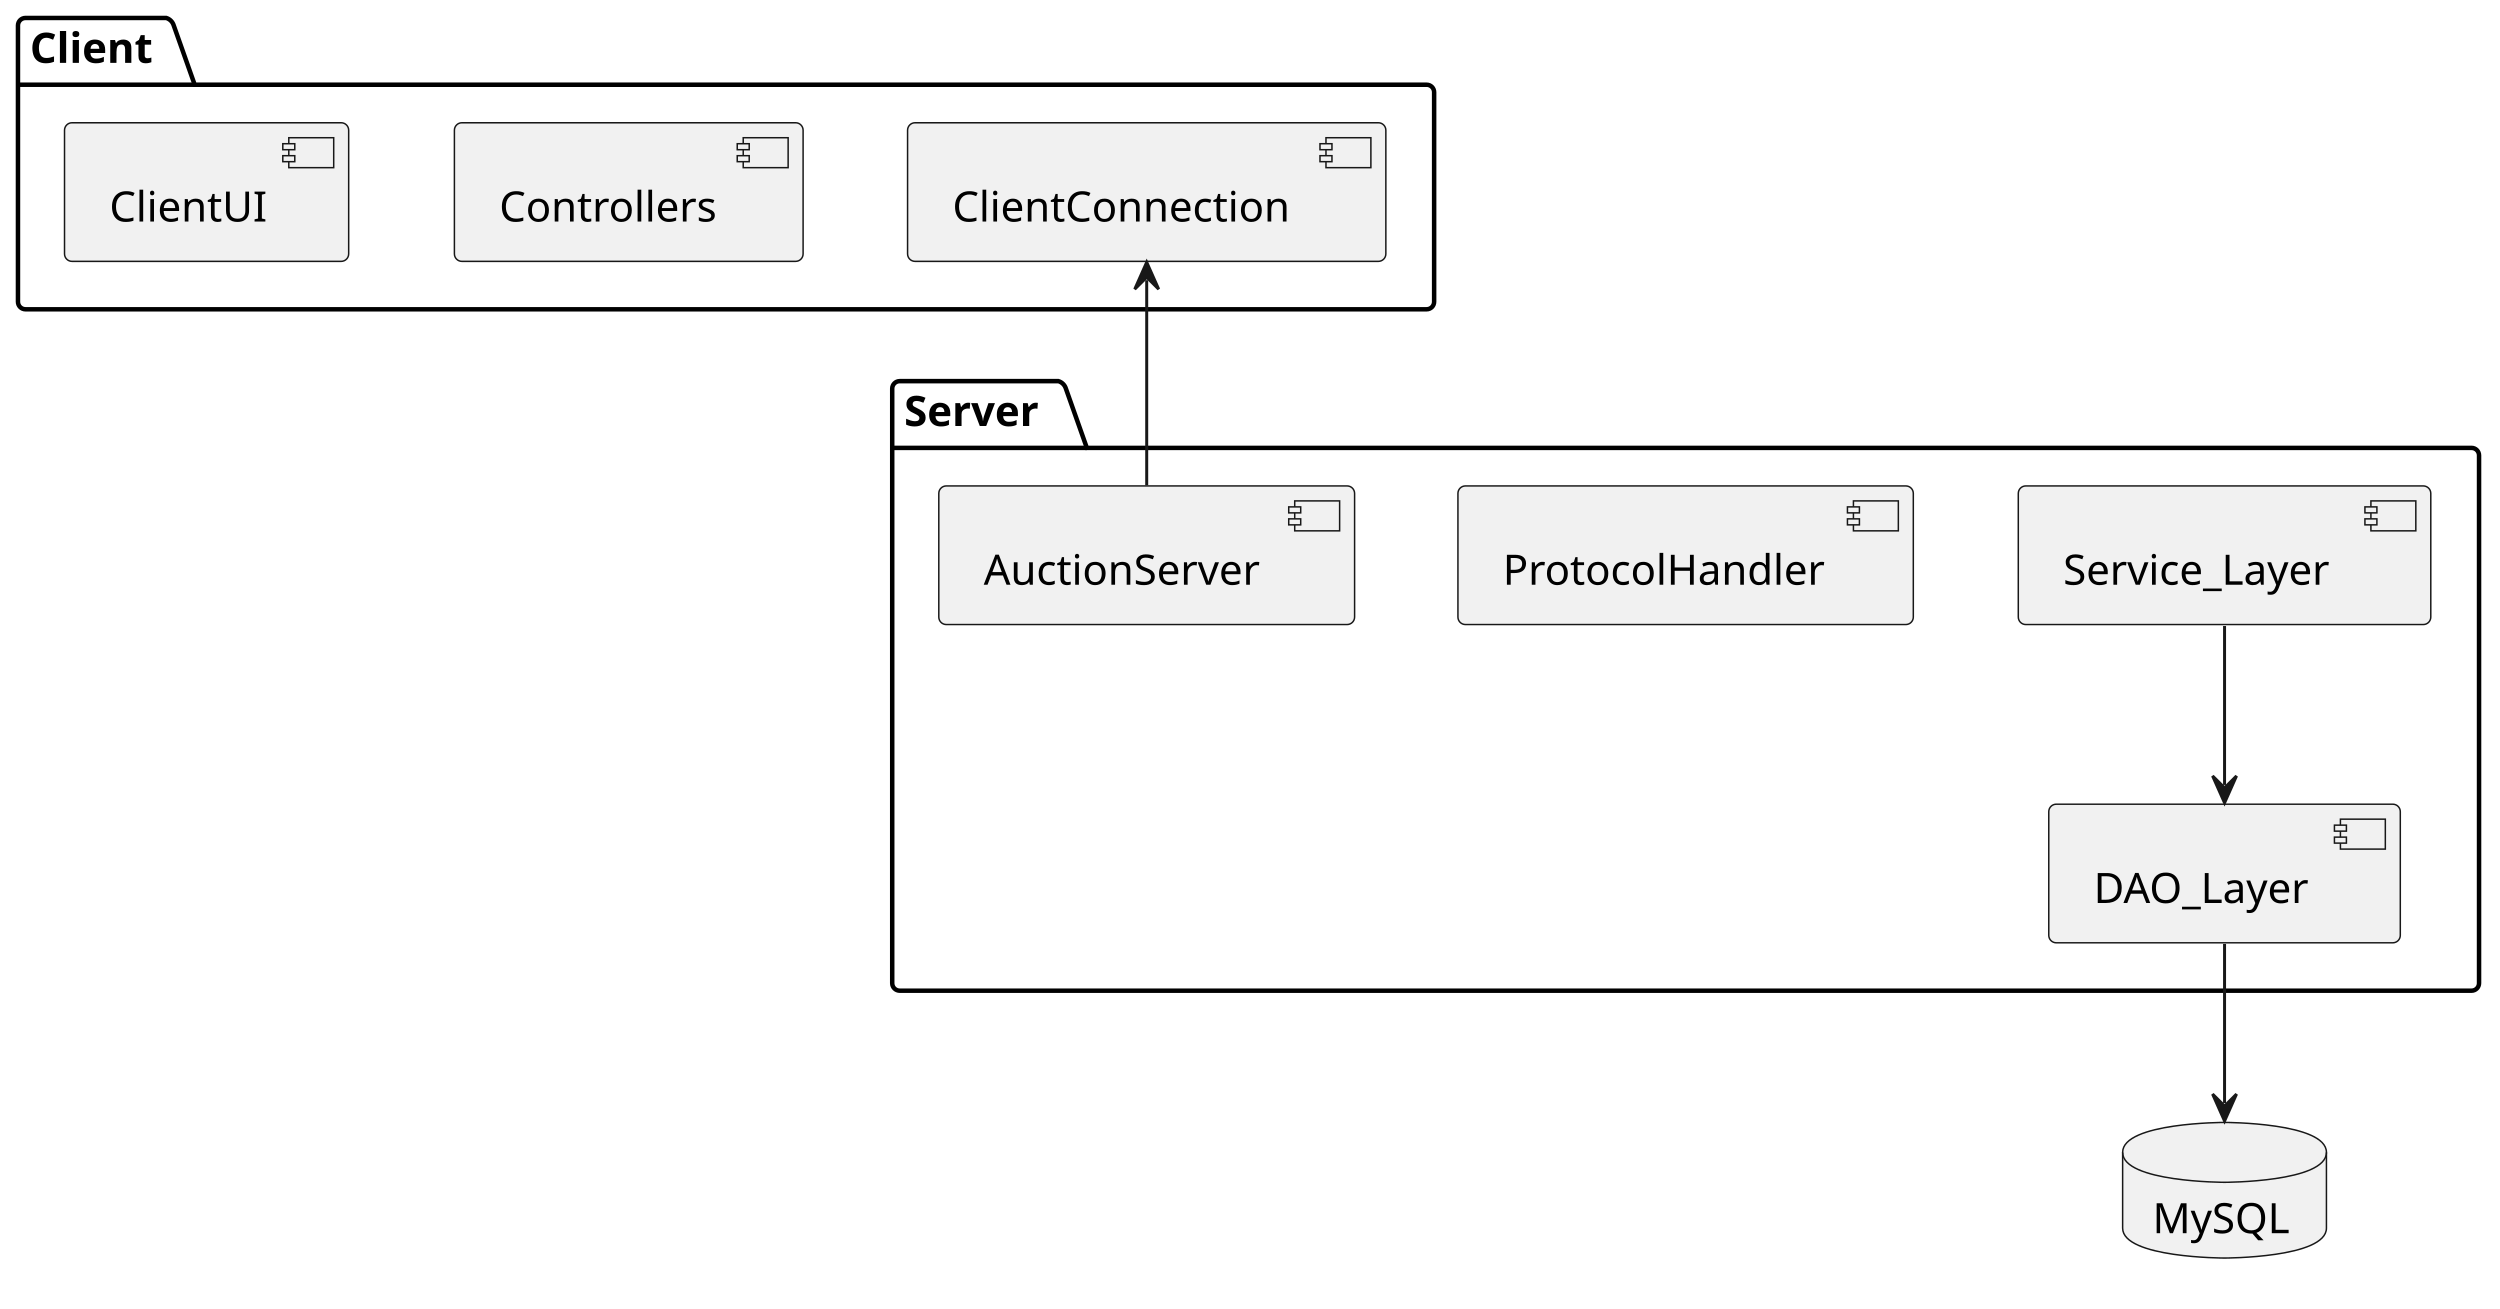
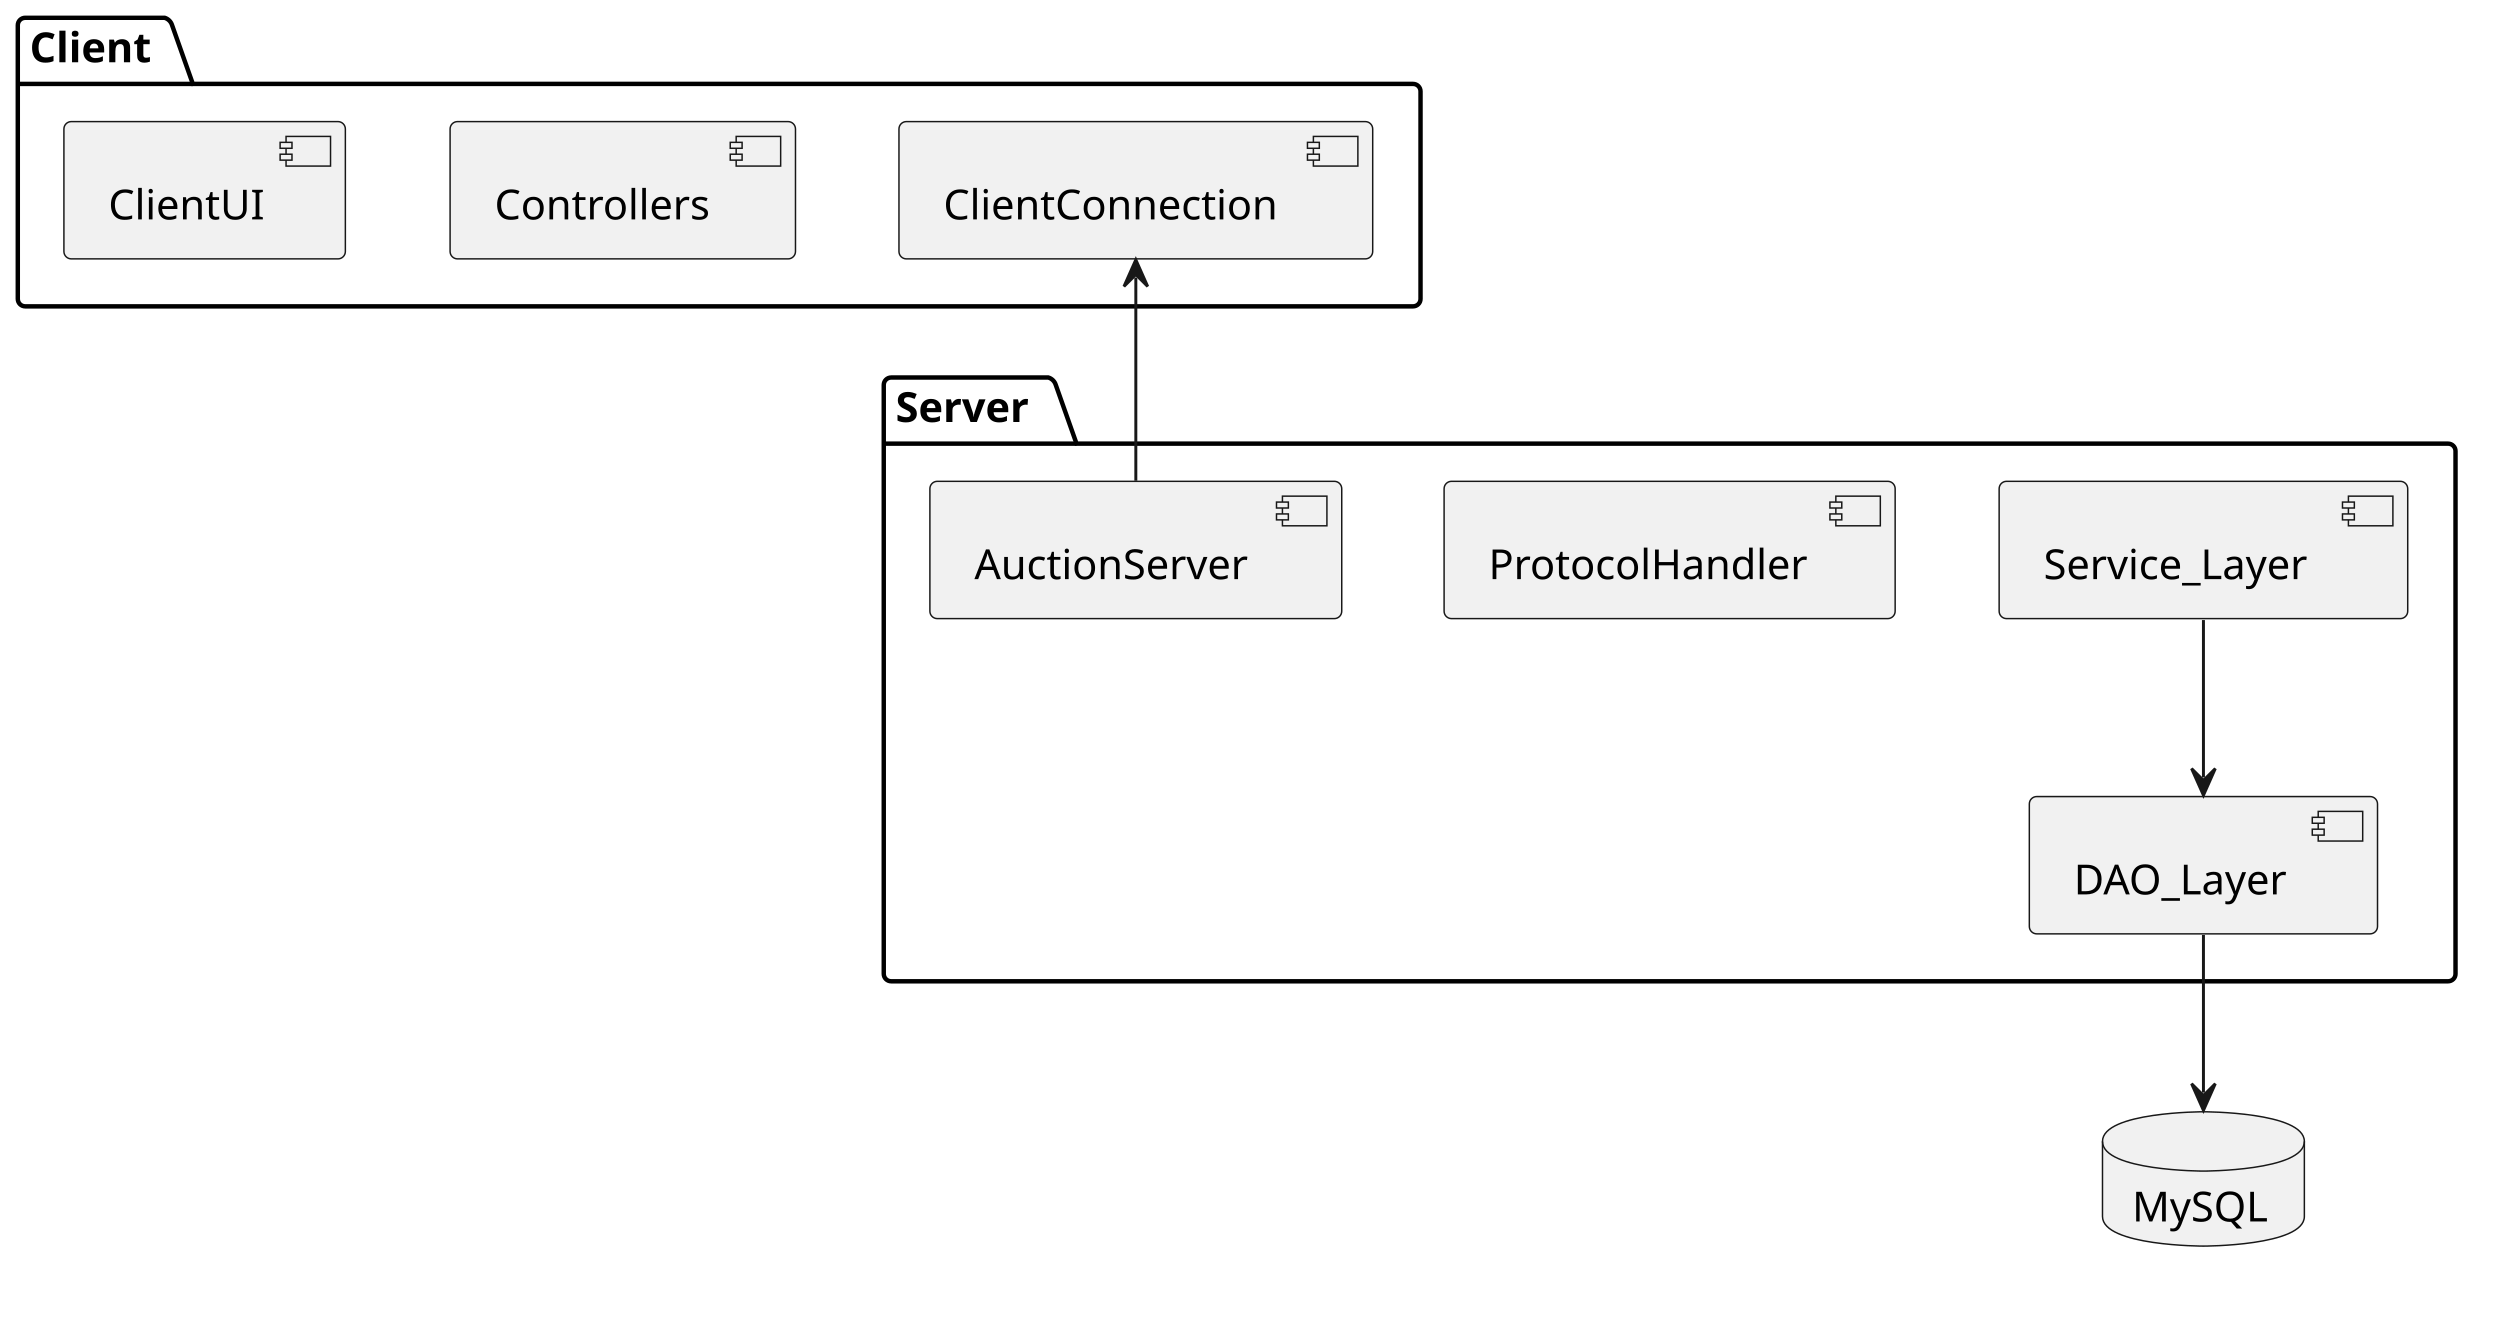
- <svg xmlns="http://www.w3.org/2000/svg" contentStyleType="text/css" data-diagram-type="DESCRIPTION" height="437px" preserveAspectRatio="none" style="width:835px;height:437px;background:#FFFFFF;" version="1.1" viewBox="0 0 835 437" width="835px" zoomAndPan="magnify">
+ <svg xmlns="http://www.w3.org/2000/svg" contentStyleType="text/css" data-diagram-type="DESCRIPTION" height="445px" preserveAspectRatio="none" style="width:843px;height:445px;background:#FFFFFF;" version="1.1" viewBox="0 0 843 445" width="843px" zoomAndPan="magnify">
  <defs />
  <g>
    <g class="cluster" data-qualified-name="Client" data-source-line="2" id="ent0002">
      <path d="M8.5,6 L55.526,6 A3.75,3.75 0 0 1 58.026,8.5 L65.026,28.297 L476.5,28.297 A2.5,2.5 0 0 1 479,30.797 L479,100.8 A2.5,2.5 0 0 1 476.5,103.3 L8.5,103.3 A2.5,2.5 0 0 1 6,100.8 L6,8.5 A2.5,2.5 0 0 1 8.5,6" fill="none" style="stroke:#000000;stroke-width:1.5;" />
      <line style="stroke:#000000;stroke-width:1.5;" x1="6" x2="65.026" y1="28.297" y2="28.297" />
-       <text fill="#000000" font-family="sans-serif" font-size="14" font-weight="bold" lengthAdjust="spacing" textLength="46.026" x="10" y="20.995">Client</text>
+       <text fill="#000000" font-family="sans-serif" font-size="14" font-weight="700" lengthAdjust="spacing" textLength="46.026" x="10" y="20.995">Client</text>
    </g>
    <g class="cluster" data-qualified-name="Server" data-source-line="8" id="ent0006">
      <path d="M300.5,127.3 L353.508,127.3 A3.75,3.75 0 0 1 356.008,129.8 L363.008,149.597 L825.5,149.597 A2.5,2.5 0 0 1 828,152.097 L828,328.39 A2.5,2.5 0 0 1 825.5,330.89 L300.5,330.89 A2.5,2.5 0 0 1 298,328.39 L298,129.8 A2.5,2.5 0 0 1 300.5,127.3" fill="none" style="stroke:#000000;stroke-width:1.5;" />
      <line style="stroke:#000000;stroke-width:1.5;" x1="298" x2="363.008" y1="149.597" y2="149.597" />
-       <text fill="#000000" font-family="sans-serif" font-size="14" font-weight="bold" lengthAdjust="spacing" textLength="52.008" x="302" y="142.295">Server</text>
+       <text fill="#000000" font-family="sans-serif" font-size="14" font-weight="700" lengthAdjust="spacing" textLength="52.008" x="302" y="142.295">Server</text>
    </g>
    <g class="entity" data-qualified-name="Client.ClientUI" data-source-line="3" id="ent0003">
      <rect fill="#F1F1F1" height="46.297" rx="2.5" ry="2.5" style="stroke:#181818;stroke-width:0.5;" width="94.906" x="21.55" y="41" />
      <rect fill="#F1F1F1" height="10" style="stroke:#181818;stroke-width:0.5;" width="15" x="96.456" y="46" />
      <rect fill="#F1F1F1" height="2" style="stroke:#181818;stroke-width:0.5;" width="4" x="94.456" y="48" />
      <rect fill="#F1F1F1" height="2" style="stroke:#181818;stroke-width:0.5;" width="4" x="94.456" y="52" />
      <text fill="#000000" font-family="sans-serif" font-size="14" lengthAdjust="spacing" textLength="54.906" x="36.55" y="73.995">ClientUI</text>
    </g>
    <g class="entity" data-qualified-name="Client.Controllers" data-source-line="4" id="ent0004">
      <rect fill="#F1F1F1" height="46.297" rx="2.5" ry="2.5" style="stroke:#181818;stroke-width:0.5;" width="116.467" x="151.77" y="41" />
      <rect fill="#F1F1F1" height="10" style="stroke:#181818;stroke-width:0.5;" width="15" x="248.237" y="46" />
      <rect fill="#F1F1F1" height="2" style="stroke:#181818;stroke-width:0.5;" width="4" x="246.237" y="48" />
      <rect fill="#F1F1F1" height="2" style="stroke:#181818;stroke-width:0.5;" width="4" x="246.237" y="52" />
      <text fill="#000000" font-family="sans-serif" font-size="14" lengthAdjust="spacing" textLength="76.467" x="166.77" y="73.995">Controllers</text>
    </g>
    <g class="entity" data-qualified-name="Client.ClientConnection" data-source-line="5" id="ent0005">
      <rect fill="#F1F1F1" height="46.297" rx="2.5" ry="2.5" style="stroke:#181818;stroke-width:0.5;" width="159.745" x="303.13" y="41" />
      <rect fill="#F1F1F1" height="10" style="stroke:#181818;stroke-width:0.5;" width="15" x="442.875" y="46" />
      <rect fill="#F1F1F1" height="2" style="stroke:#181818;stroke-width:0.5;" width="4" x="440.875" y="48" />
      <rect fill="#F1F1F1" height="2" style="stroke:#181818;stroke-width:0.5;" width="4" x="440.875" y="52" />
      <text fill="#000000" font-family="sans-serif" font-size="14" lengthAdjust="spacing" textLength="119.745" x="318.13" y="73.995">ClientConnection</text>
    </g>
    <g class="entity" data-qualified-name="Server.AuctionServer" data-source-line="9" id="ent0007">
      <rect fill="#F1F1F1" height="46.297" rx="2.5" ry="2.5" style="stroke:#181818;stroke-width:0.5;" width="138.875" x="313.56" y="162.3" />
      <rect fill="#F1F1F1" height="10" style="stroke:#181818;stroke-width:0.5;" width="15" x="432.435" y="167.3" />
      <rect fill="#F1F1F1" height="2" style="stroke:#181818;stroke-width:0.5;" width="4" x="430.435" y="169.3" />
      <rect fill="#F1F1F1" height="2" style="stroke:#181818;stroke-width:0.5;" width="4" x="430.435" y="173.3" />
      <text fill="#000000" font-family="sans-serif" font-size="14" lengthAdjust="spacing" textLength="98.875" x="328.56" y="195.295">AuctionServer</text>
    </g>
    <g class="entity" data-qualified-name="Server.ProtocolHandler" data-source-line="10" id="ent0008">
      <rect fill="#F1F1F1" height="46.297" rx="2.5" ry="2.5" style="stroke:#181818;stroke-width:0.5;" width="152.096" x="486.95" y="162.3" />
      <rect fill="#F1F1F1" height="10" style="stroke:#181818;stroke-width:0.5;" width="15" x="619.046" y="167.3" />
      <rect fill="#F1F1F1" height="2" style="stroke:#181818;stroke-width:0.5;" width="4" x="617.046" y="169.3" />
      <rect fill="#F1F1F1" height="2" style="stroke:#181818;stroke-width:0.5;" width="4" x="617.046" y="173.3" />
      <text fill="#000000" font-family="sans-serif" font-size="14" lengthAdjust="spacing" textLength="112.096" x="501.95" y="195.295">ProtocolHandler</text>
    </g>
    <g class="entity" data-qualified-name="Server.Service_Layer" data-source-line="11" id="ent0009">
      <rect fill="#F1F1F1" height="46.297" rx="2.5" ry="2.5" style="stroke:#181818;stroke-width:0.5;" width="137.774" x="674.11" y="162.3" />
      <rect fill="#F1F1F1" height="10" style="stroke:#181818;stroke-width:0.5;" width="15" x="791.884" y="167.3" />
      <rect fill="#F1F1F1" height="2" style="stroke:#181818;stroke-width:0.5;" width="4" x="789.884" y="169.3" />
      <rect fill="#F1F1F1" height="2" style="stroke:#181818;stroke-width:0.5;" width="4" x="789.884" y="173.3" />
      <text fill="#000000" font-family="sans-serif" font-size="14" lengthAdjust="spacing" textLength="97.774" x="689.11" y="195.295">Service_Layer</text>
    </g>
    <g class="entity" data-qualified-name="Server.DAO_Layer" data-source-line="12" id="ent0010">
      <rect fill="#F1F1F1" height="46.297" rx="2.5" ry="2.5" style="stroke:#181818;stroke-width:0.5;" width="117.41" x="684.29" y="268.6" />
      <rect fill="#F1F1F1" height="10" style="stroke:#181818;stroke-width:0.5;" width="15" x="781.7" y="273.6" />
      <rect fill="#F1F1F1" height="2" style="stroke:#181818;stroke-width:0.5;" width="4" x="779.7" y="275.6" />
      <rect fill="#F1F1F1" height="2" style="stroke:#181818;stroke-width:0.5;" width="4" x="779.7" y="279.6" />
      <text fill="#000000" font-family="sans-serif" font-size="14" lengthAdjust="spacing" textLength="77.41" x="699.29" y="301.595">DAO_Layer</text>
    </g>
    <g class="entity" data-qualified-name="DB" data-source-line="15" id="ent0011">
      <path d="M708.96,384.89 C708.96,374.89 742.995,374.89 742.995,374.89 C742.995,374.89 777.03,374.89 777.03,384.89 L777.03,410.187 C777.03,420.187 742.995,420.187 742.995,420.187 C742.995,420.187 708.96,420.187 708.96,410.187 L708.96,384.89" fill="#F1F1F1" style="stroke:#181818;stroke-width:0.5;" />
      <path d="M708.96,384.89 C708.96,394.89 742.995,394.89 742.995,394.89 C742.995,394.89 777.03,394.89 777.03,384.89" fill="none" style="stroke:#181818;stroke-width:0.5;" />
      <text fill="#000000" font-family="sans-serif" font-size="14" lengthAdjust="spacing" textLength="48.07" x="718.96" y="411.885">MySQL</text>
    </g>
    <g class="link" data-entity-1="ent0005" data-entity-2="ent0007" data-link-type="dependency" data-source-line="17" id="lnk12">
      <path d="M383,93.59 C383,114.92 383,140.81 383,162.11" fill="none" id="ClientConnection-backto-AuctionServer" style="stroke:#181818;stroke-width:1;" />
      <polygon fill="#181818" points="383,87.59,379,96.59,383,92.59,387,96.59,383,87.59" style="stroke:#181818;stroke-width:1;" />
    </g>
    <g class="link" data-entity-1="ent0009" data-entity-2="ent0010" data-link-type="dependency" data-source-line="18" id="lnk13">
      <path d="M743,209.08 C743,226.57 743,244.68 743,262.16" fill="none" id="Service_Layer-to-DAO_Layer" style="stroke:#181818;stroke-width:1;" />
      <polygon fill="#181818" points="743,268.16,747,259.16,743,263.16,739,259.16,743,268.16" style="stroke:#181818;stroke-width:1;" />
    </g>
    <g class="link" data-entity-1="ent0010" data-entity-2="ent0011" data-link-type="dependency" data-source-line="19" id="lnk14">
      <path d="M743,315.27 C743,332.8 743,350.99 743,368.42" fill="none" id="DAO_Layer-to-DB" style="stroke:#181818;stroke-width:1;" />
      <polygon fill="#181818" points="743,374.42,747,365.42,743,369.42,739,365.42,743,374.42" style="stroke:#181818;stroke-width:1;" />
    </g>
  </g>
</svg>
